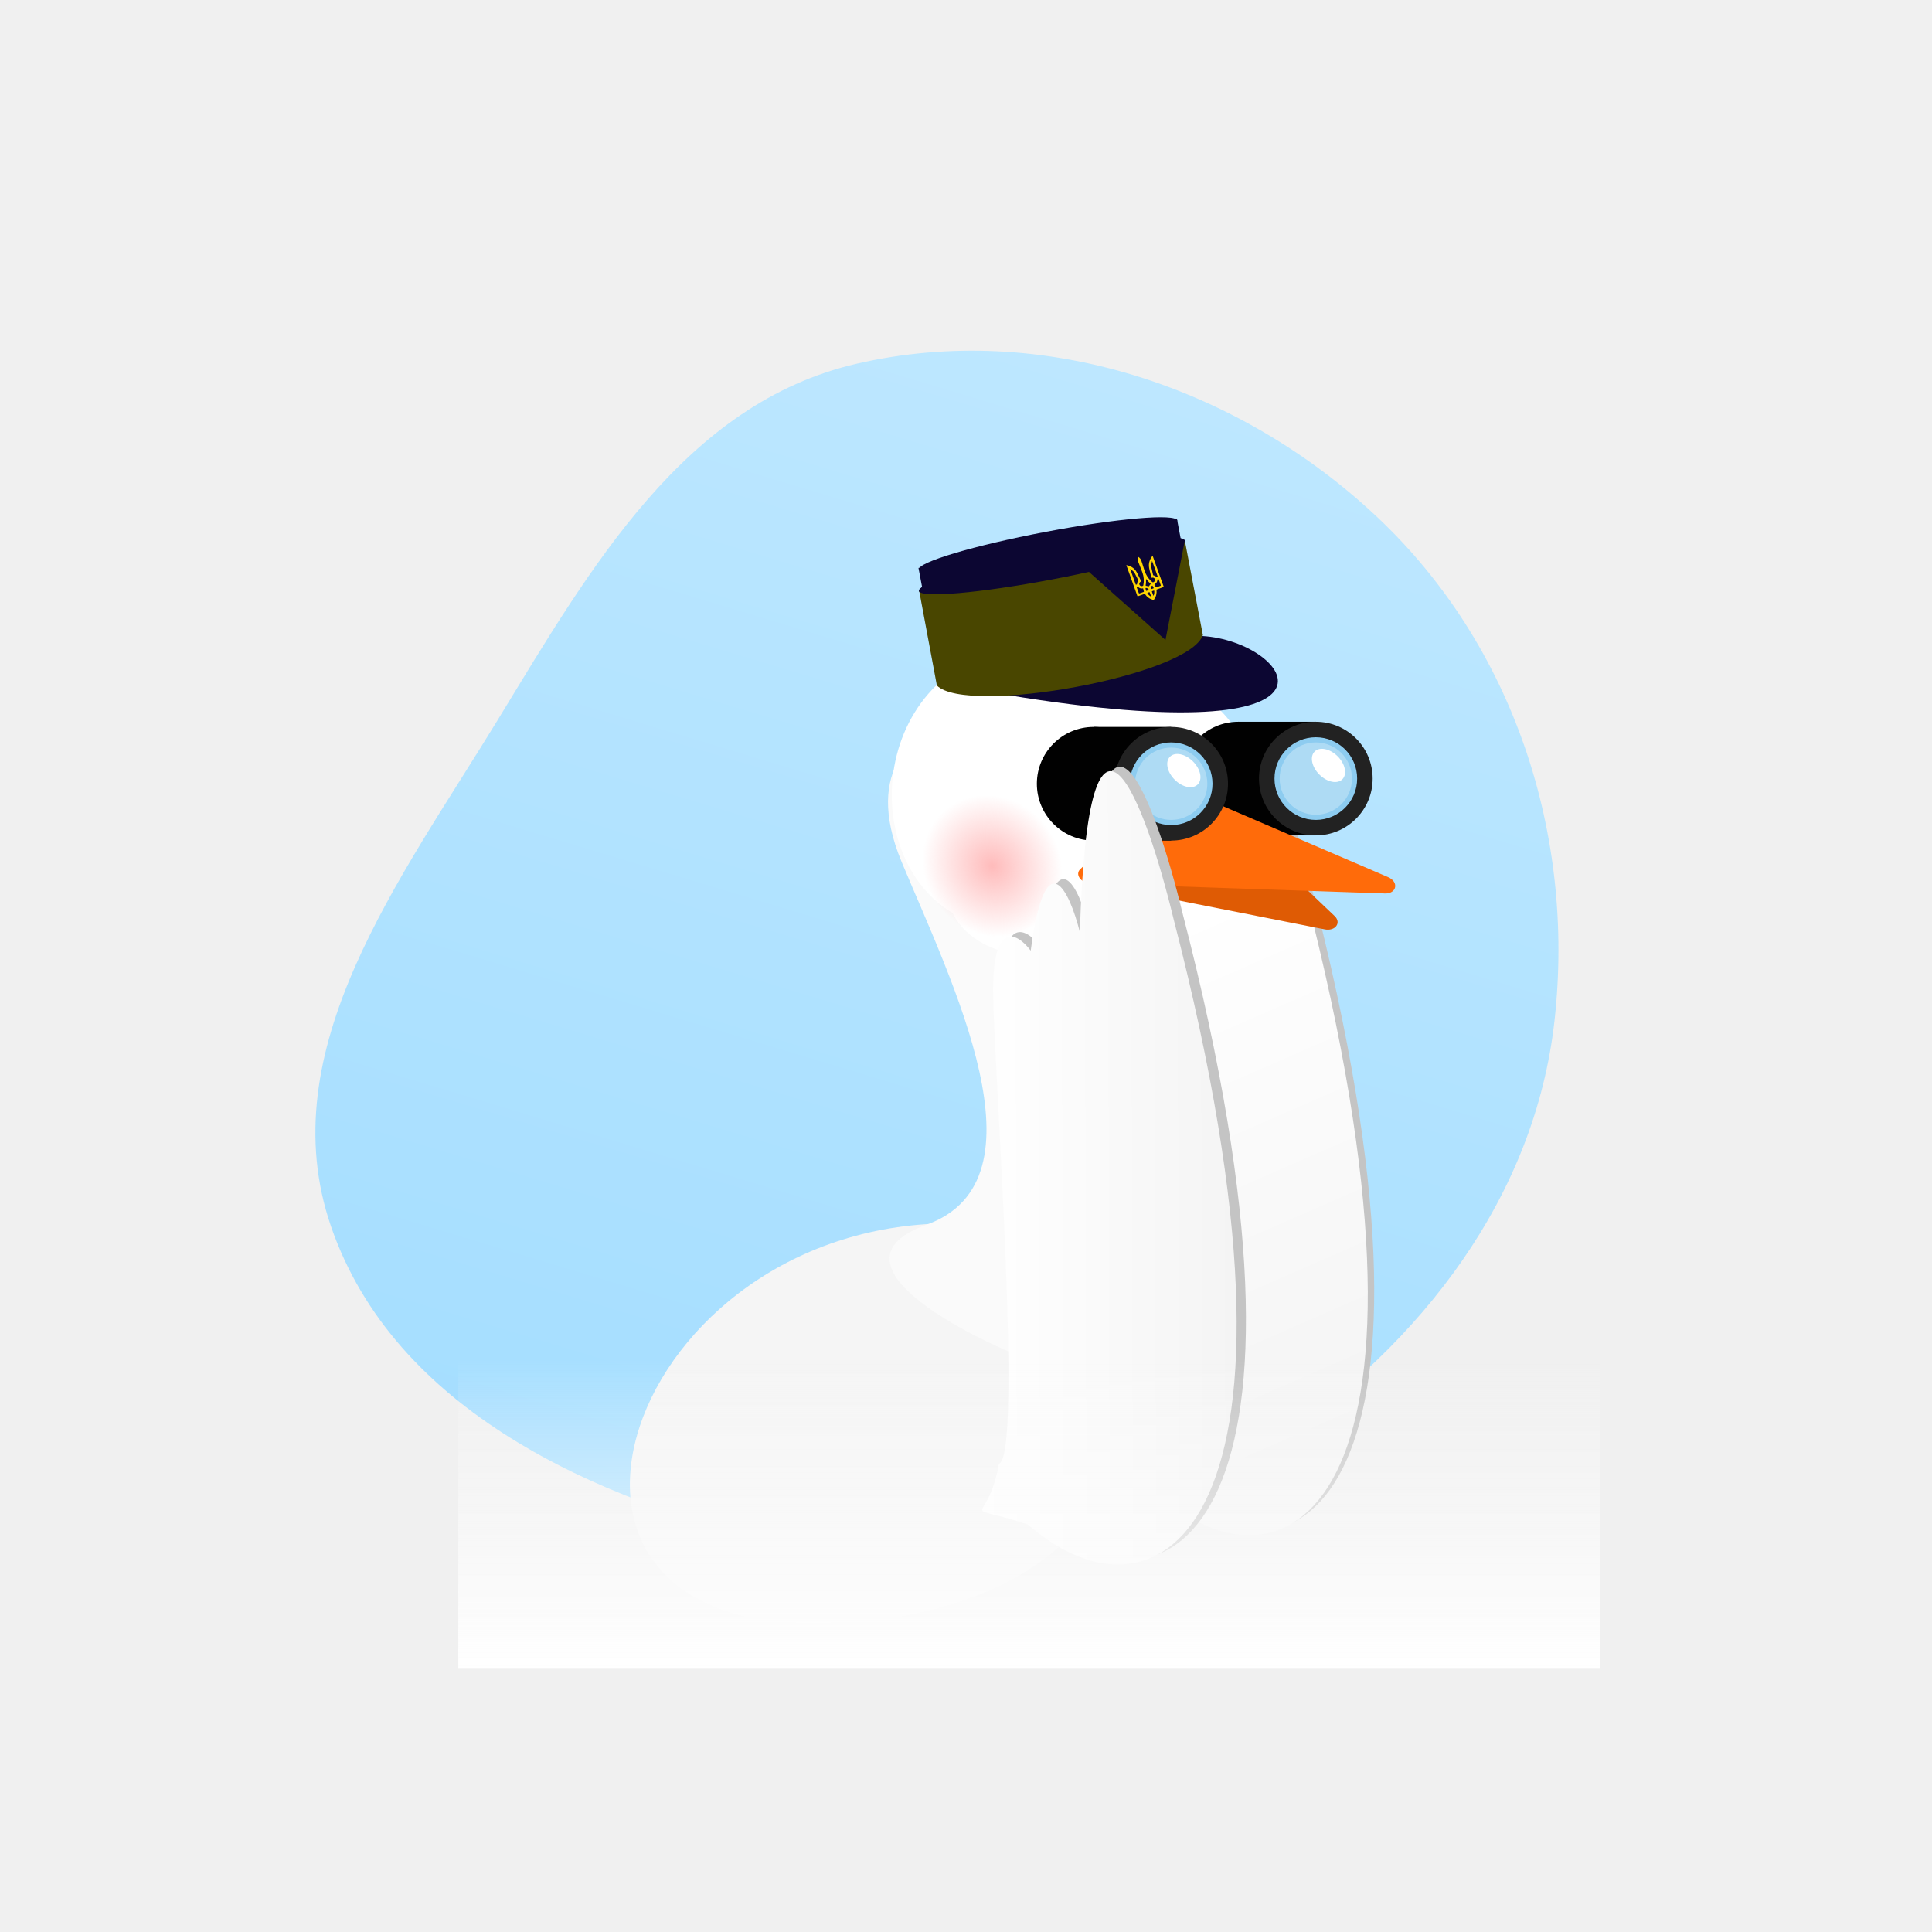
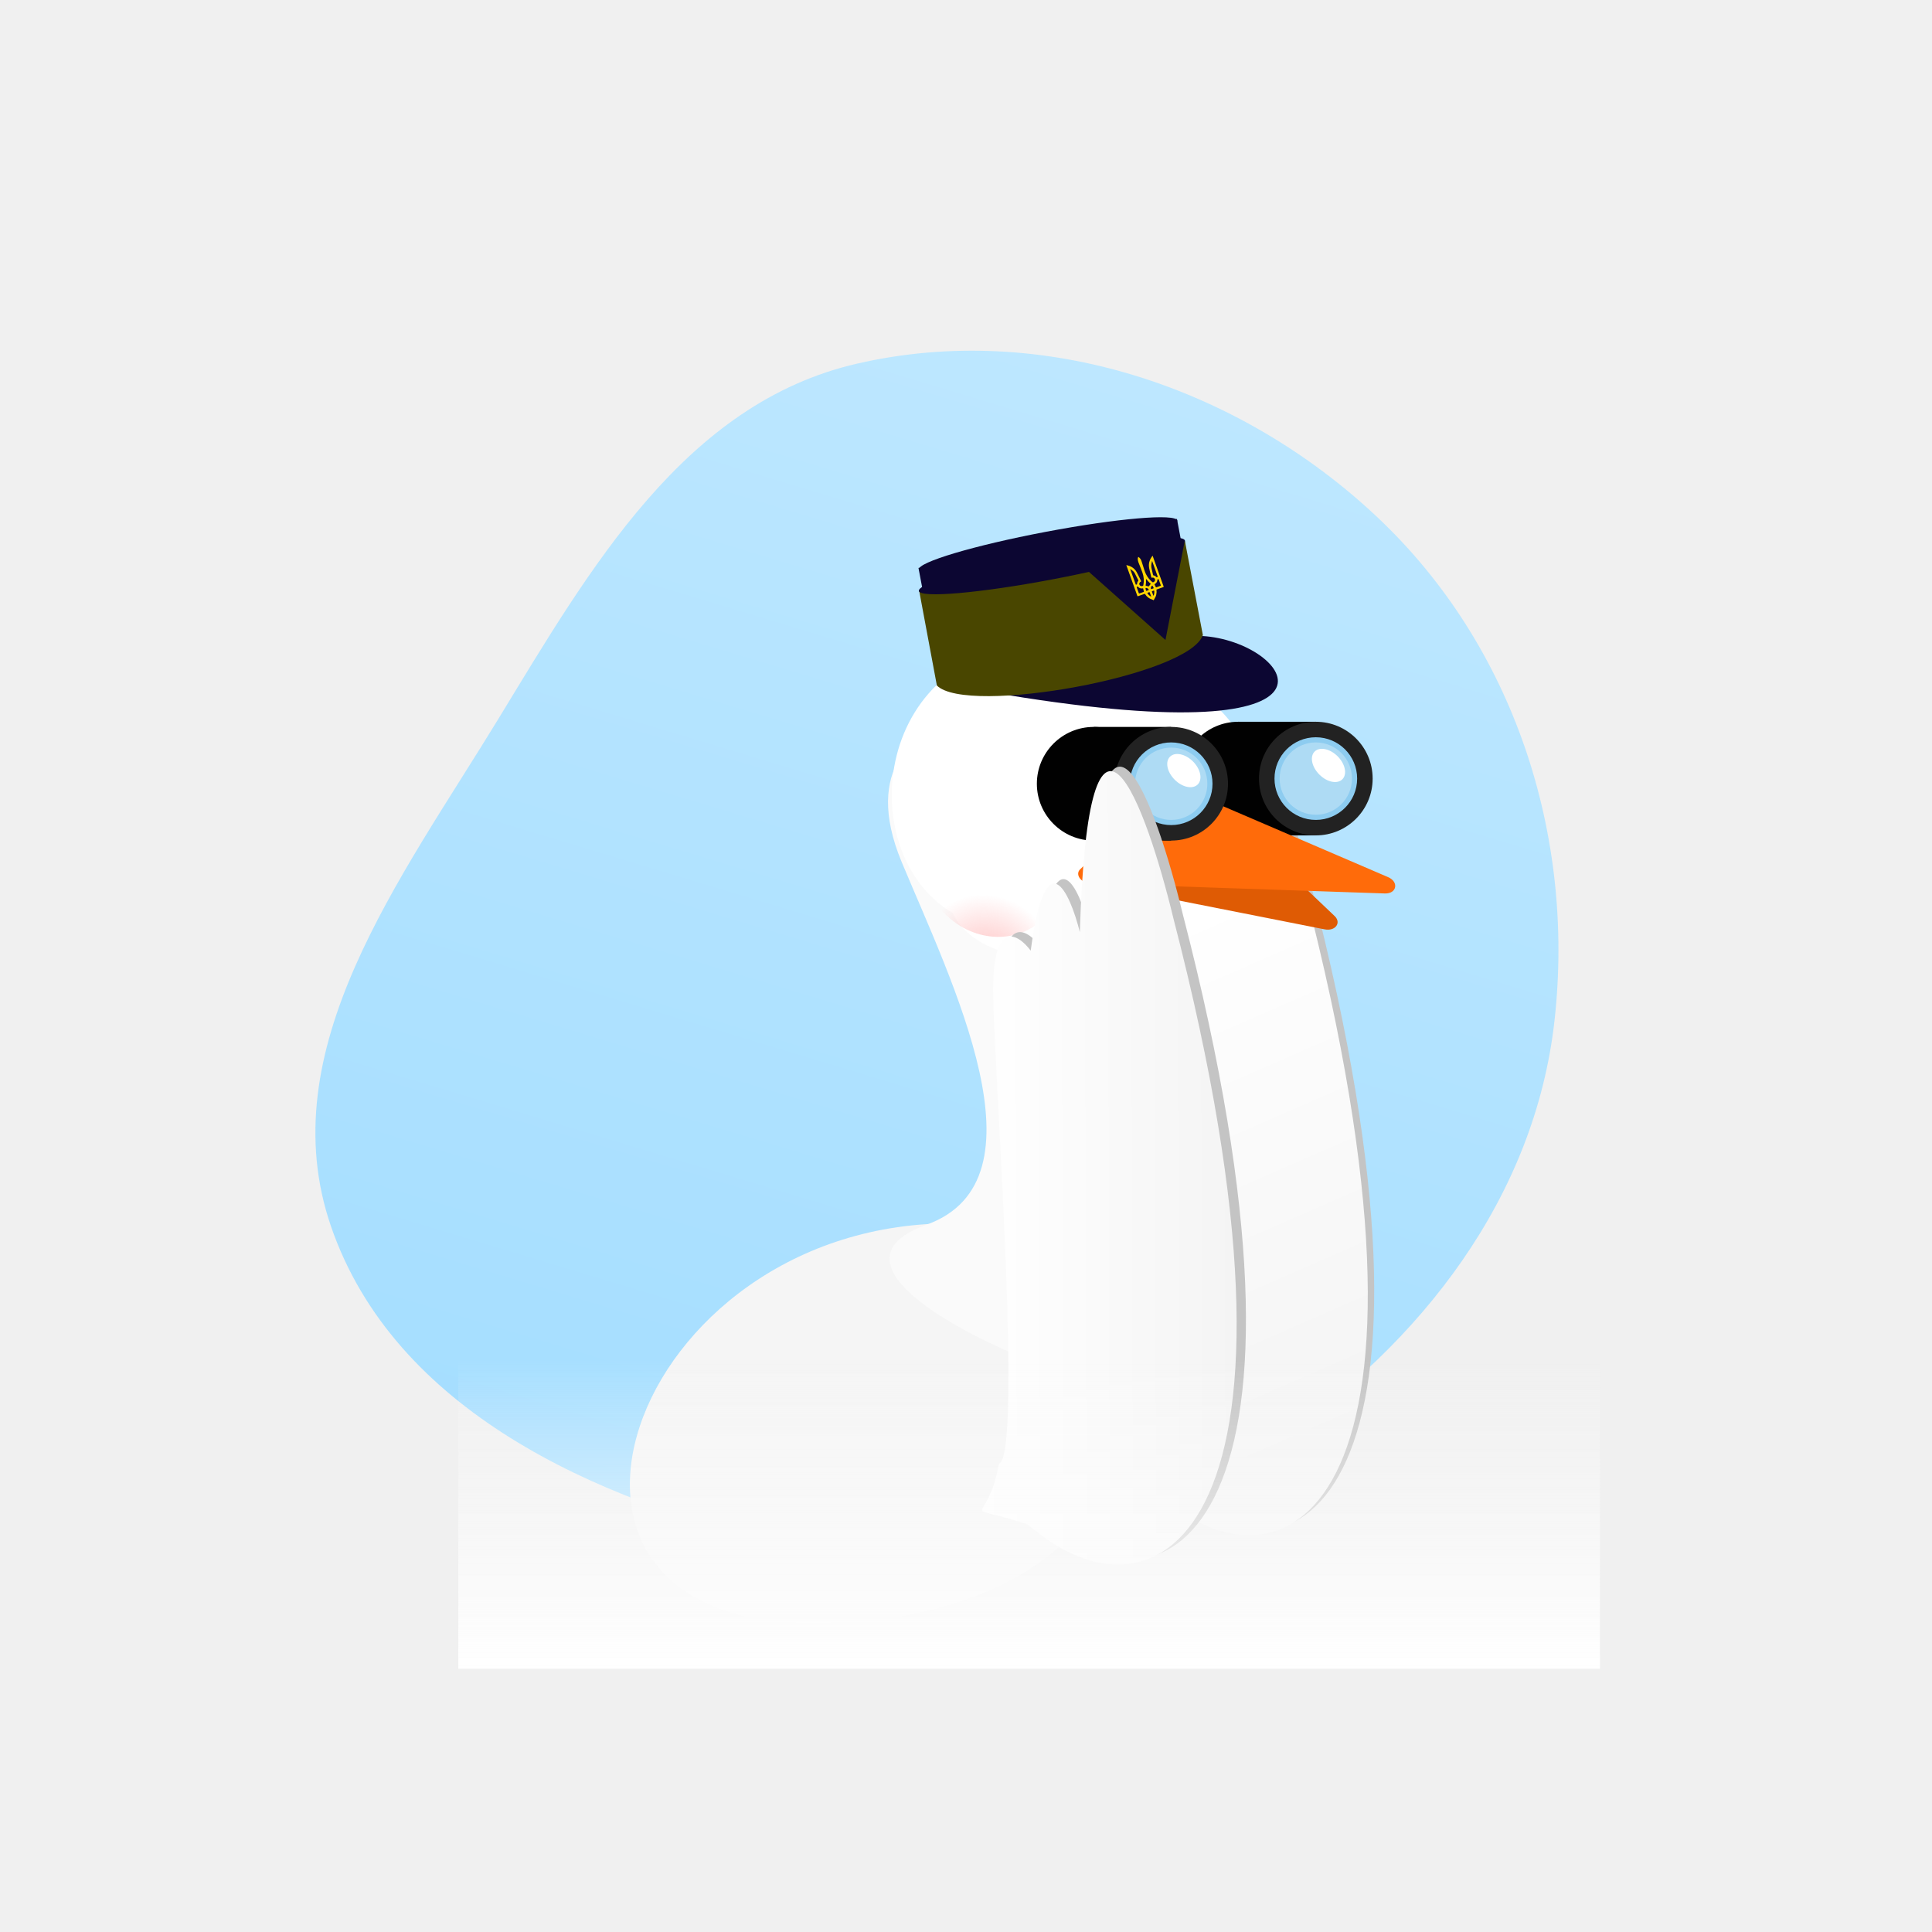
<svg xmlns="http://www.w3.org/2000/svg" width="374" height="374" viewBox="0 0 374 374" fill="none">
-   <path fill-rule="evenodd" clip-rule="evenodd" d="M151.555 298.849C115.023 290.476 76.313 272.859 64.093 237.454C52.252 203.151 77.564 170.18 96.45 139.204C114.303 109.921 132.503 78.066 165.952 70.384C201.824 62.146 239.834 74.885 266.629 100.121C293.001 124.959 304.928 161.532 300.931 197.51C297.131 231.712 275.209 259.981 246.721 279.308C218.537 298.429 184.772 306.461 151.555 298.849Z" fill="url(#paint0_linear_79818_444)" />
+   <path fill-rule="evenodd" clip-rule="evenodd" d="M151.555 298.849C115.023 290.476 76.313 272.859 64.093 237.454C52.252 203.151 77.564 170.18 96.45 139.204C114.303 109.921 132.503 78.066 165.952 70.384C201.824 62.146 239.834 74.885 266.629 100.121C293.001 124.959 304.928 161.532 300.931 197.51C297.131 231.712 275.209 259.981 246.721 279.308C218.537 298.429 184.772 306.461 151.555 298.849Z" fill="url(#paint0_linear_104_239)" />
  <path d="M157.235 314.22C93.734 314.22 123.128 233.41 188.261 236.929C237.996 270.48 215.735 314.22 157.235 314.22Z" fill="#F5F5F5" />
-   <path d="M174.551 166.88C166.858 148.417 177.756 141.237 184.167 139.955C188.975 143.16 206.092 149.571 197.629 149.571C189.167 149.571 191.539 161.11 193.783 166.88C235.325 223.038 211.092 254.387 198.591 263.041C184.167 257.272 160.126 244.001 179.359 237.078C203.399 228.423 184.167 189.959 174.551 166.88Z" fill="url(#paint1_linear_79818_444)" />
+   <path d="M174.551 166.88C166.858 148.417 177.756 141.237 184.167 139.955C188.975 143.16 206.092 149.571 197.629 149.571C189.167 149.571 191.539 161.11 193.783 166.88C235.325 223.038 211.092 254.387 198.591 263.041C184.167 257.272 160.126 244.001 179.359 237.078C203.399 228.423 184.167 189.959 174.551 166.88Z" fill="url(#paint1_linear_104_239)" />
  <path d="M253.799 171.404C284.407 289.544 250.914 310.821 225.609 288.668C211.643 284.041 217.849 289.542 219.993 276.944C224.668 275.488 219.092 200.962 218.886 186.108C218.68 171.253 223.649 174.238 226.159 177.587C229.048 155.94 233.703 166.17 235.669 173.991C237.358 118.828 248.459 149.282 253.799 171.404Z" fill="#C4C4C4" />
-   <path d="M252.558 172.164C283.166 290.305 249.673 311.581 224.368 289.429C210.403 284.802 216.608 290.302 218.752 277.704C223.427 276.248 217.851 201.723 217.645 186.868C217.439 172.014 222.408 174.998 224.919 178.347C227.808 156.7 232.462 166.931 234.429 174.752C236.117 119.588 247.218 150.042 252.558 172.164Z" fill="url(#paint2_linear_79818_444)" />
+   <path d="M252.558 172.164C283.166 290.305 249.673 311.581 224.368 289.429C210.403 284.802 216.608 290.302 218.752 277.704C223.427 276.248 217.851 201.723 217.645 186.868C217.439 172.014 222.408 174.998 224.919 178.347C227.808 156.7 232.462 166.931 234.429 174.752C236.117 119.588 247.218 150.042 252.558 172.164Z" fill="url(#paint2_linear_104_239)" />
  <path d="M227.288 176.764C200.017 191.801 187.359 183.03 184.438 176.764C164.527 164.925 169.146 124.516 203.235 124.516C237.323 124.516 261.377 157.968 227.288 176.764Z" fill="white" />
  <path d="M209.719 168.357L212.172 165.931C217.556 160.604 225.329 156.991 234.367 155.617C234.985 155.523 235.676 155.734 236.114 156.151L258.354 177.325C259.734 178.638 258.486 180.313 256.431 179.907L211.225 170.969C209.657 170.659 208.835 169.233 209.719 168.357Z" fill="#DF5B04" />
-   <path d="M254.719 139.72H239.719V161.72H254.719V139.72Z" fill="#010101" />
-   <path d="M239.719 161.72C233.644 161.72 228.719 156.795 228.719 150.72C228.719 144.645 233.644 139.72 239.719 139.72C245.794 139.72 250.719 144.645 250.719 150.72C250.719 156.795 245.794 161.72 239.719 161.72Z" fill="#010101" />
-   <path d="M254.719 161.72C248.644 161.72 243.719 156.795 243.719 150.72C243.719 144.645 248.644 139.72 254.719 139.72C260.794 139.72 265.719 144.645 265.719 150.72C265.719 156.795 260.794 161.72 254.719 161.72Z" fill="#222222" />
-   <path d="M254.719 158.72C250.301 158.72 246.719 155.138 246.719 150.72C246.719 146.302 250.301 142.72 254.719 142.72C259.137 142.72 262.719 146.302 262.719 150.72C262.719 155.138 259.137 158.72 254.719 158.72Z" fill="#8DCCF0" />
-   <path opacity="0.29" d="M254.719 157.72C250.853 157.72 247.719 154.586 247.719 150.72C247.719 146.854 250.853 143.72 254.719 143.72C258.585 143.72 261.719 146.854 261.719 150.72C261.719 154.586 258.585 157.72 254.719 157.72Z" fill="white" />
-   <path d="M259.856 150.857C258.879 151.834 256.886 151.423 255.403 149.94C253.92 148.458 253.51 146.464 254.486 145.488C255.462 144.511 257.456 144.922 258.939 146.405C260.421 147.888 260.832 149.881 259.856 150.857Z" fill="white" />
+   <rect x="239.719" y="139.72" width="15" height="22" fill="#010101" />
+   <circle r="11" transform="matrix(-1 0 0 1 239.719 150.72)" fill="#010101" />
+   <circle r="11" transform="matrix(-1 0 0 1 254.719 150.72)" fill="#222222" />
+   <circle r="8" transform="matrix(-1 0 0 1 254.719 150.72)" fill="#8DCCF0" />
+   <ellipse opacity="0.29" rx="7" ry="7" transform="matrix(-1 8.74228e-08 8.74228e-08 1 254.719 150.72)" fill="white" />
+   <ellipse rx="2.5" ry="3.797" transform="matrix(-0.707107 0.707107 0.707107 0.707107 257.171 148.173)" fill="white" />
  <path d="M209.105 168.27L210.81 166.638C216.709 160.993 225.052 157.134 234.719 155.581C235.148 155.513 235.62 155.575 236.041 155.756L268.705 169.795C270.852 170.718 270.393 173.037 268.079 172.958L211.094 171.015C209.265 170.952 208.051 169.278 209.105 168.27Z" fill="#FF6B0A" />
-   <path d="M226.719 140.72H211.719V162.72H226.719V140.72Z" fill="#010101" />
-   <path d="M211.719 162.72C205.644 162.72 200.719 157.795 200.719 151.72C200.719 145.645 205.644 140.72 211.719 140.72C217.794 140.72 222.719 145.645 222.719 151.72C222.719 157.795 217.794 162.72 211.719 162.72Z" fill="#010101" />
-   <path d="M226.719 162.72C220.644 162.72 215.719 157.795 215.719 151.72C215.719 145.645 220.644 140.72 226.719 140.72C232.794 140.72 237.719 145.645 237.719 151.72C237.719 157.795 232.794 162.72 226.719 162.72Z" fill="#222222" />
-   <path d="M226.719 159.72C222.301 159.72 218.719 156.138 218.719 151.72C218.719 147.302 222.301 143.72 226.719 143.72C231.137 143.72 234.719 147.302 234.719 151.72C234.719 156.138 231.137 159.72 226.719 159.72Z" fill="#8DCCF0" />
-   <path opacity="0.29" d="M226.719 158.72C222.853 158.72 219.719 155.586 219.719 151.72C219.719 147.854 222.853 144.72 226.719 144.72C230.585 144.72 233.719 147.854 233.719 151.72C233.719 155.586 230.585 158.72 226.719 158.72Z" fill="white" />
-   <path d="M231.856 151.857C230.879 152.834 228.886 152.423 227.403 150.94C225.92 149.458 225.51 147.464 226.486 146.488C227.462 145.511 229.456 145.922 230.939 147.405C232.421 148.888 232.832 150.881 231.856 151.857Z" fill="white" />
+   <rect x="211.719" y="140.72" width="15" height="22" fill="#010101" />
+   <circle r="11" transform="matrix(-1 0 0 1 211.719 151.72)" fill="#010101" />
+   <circle r="11" transform="matrix(-1 0 0 1 226.719 151.72)" fill="#222222" />
+   <circle r="8" transform="matrix(-1 0 0 1 226.719 151.72)" fill="#8DCCF0" />
+   <ellipse opacity="0.29" rx="7" ry="7" transform="matrix(-1 8.74228e-08 8.74228e-08 1 226.719 151.72)" fill="white" />
+   <ellipse rx="2.5" ry="3.797" transform="matrix(-0.707107 0.707107 0.707107 0.707107 229.171 149.173)" fill="white" />
  <path d="M228.631 104.642L227.837 100.456L177.801 109.945L182.105 132.645L183.864 132.311L225.593 127.048L232.142 123.156L229.15 107.377L229.396 107.364L229.359 104.638L228.631 104.642Z" fill="#0C0632" />
-   <path d="M204.119 112.082C189.906 114.777 178.166 115.817 177.898 114.404C177.63 112.992 188.936 109.662 203.149 106.966C217.363 104.271 229.102 103.231 229.37 104.644C229.638 106.056 218.333 109.387 204.119 112.082Z" fill="#0C0632" />
+   <ellipse rx="26.195" ry="2.603" transform="matrix(-0.982491 0.186312 0.186312 0.982491 203.634 109.524)" fill="#0C0632" />
  <path d="M232.734 123.12C249.782 124.102 265.963 146.164 194.849 134.519L232.734 123.12Z" fill="#0C0632" />
  <path d="M232.852 122.935C230.198 130.831 187.177 138.568 181.362 132.699L177.951 114.444C185.538 115.47 199.036 108.621 210.706 110.623L225.613 123.886L229.359 104.638L232.852 122.935Z" fill="#494600" />
-   <path d="M203.371 108.077C189.556 110.696 178.141 111.675 177.873 110.262C177.605 108.85 188.586 105.581 202.4 102.961C216.215 100.342 227.63 99.363 227.898 100.776C228.166 102.188 217.185 105.457 203.371 108.077Z" fill="#0C0632" />
-   <path d="M203.749 112.152C189.74 114.809 178.167 115.817 177.899 114.405C177.631 112.992 188.77 109.693 202.778 107.037C216.787 104.38 228.36 103.372 228.628 104.785C228.896 106.197 217.757 109.496 203.749 112.152Z" fill="#0C0632" />
+   <ellipse rx="25.458" ry="2.603" transform="matrix(-0.982491 0.186312 0.186312 0.982491 202.885 105.519)" fill="#0C0632" />
+   <ellipse rx="25.817" ry="2.603" transform="matrix(-0.982491 0.186312 0.186312 0.982491 203.263 109.595)" fill="#0C0632" />
  <path d="M223.132 107.566C223.056 107.662 222.991 107.737 222.939 107.818C222.495 108.483 222.317 109.133 222.447 109.914C222.501 110.245 222.596 110.573 222.671 110.897C222.739 111.183 222.805 111.464 222.868 111.751C222.883 111.826 222.904 111.853 222.99 111.834C223.169 111.787 223.347 111.815 223.479 111.958C223.599 112.081 223.624 112.233 223.576 112.388C223.529 112.549 223.409 112.649 223.257 112.709C223.18 112.737 223.118 112.725 223.051 112.668C222.535 112.244 222.138 111.731 221.838 111.137C221.593 110.645 221.449 110.116 221.287 109.599C221.194 109.305 221.088 109.01 221.004 108.712C220.949 108.525 220.882 108.354 220.772 108.192C220.662 108.031 220.522 107.897 220.341 107.795C220.257 107.98 220.228 108.175 220.256 108.366C220.285 108.545 220.339 108.727 220.394 108.897C220.454 109.082 220.541 109.258 220.61 109.434C220.795 109.902 220.985 110.369 221.154 110.842C221.432 111.633 221.497 112.444 221.334 113.266C221.316 113.376 221.253 113.427 221.152 113.452C220.899 113.519 220.647 113.397 220.565 113.168C220.488 112.954 220.609 112.693 220.846 112.596C220.931 112.56 220.925 112.527 220.89 112.46C220.71 112.105 220.534 111.742 220.36 111.385C220.158 110.981 219.981 110.567 219.664 110.233C219.246 109.791 218.781 109.56 218.183 109.424C218.14 109.416 218.097 109.409 218.035 109.397C218.051 109.443 218.062 109.473 218.073 109.504C218.779 111.475 219.456 113.364 220.162 115.335C220.202 115.447 220.202 115.447 220.309 115.408C220.714 115.263 221.124 115.117 221.529 114.972C221.601 114.946 221.639 114.955 221.68 115.021C221.991 115.519 222.428 115.868 222.994 116.044C223.112 116.083 223.227 116.145 223.343 116.195C223.479 115.848 223.736 115.549 223.82 115.168C223.887 114.857 223.919 114.541 223.869 114.225C223.861 114.154 223.884 114.122 223.946 114.1C224.361 113.952 224.771 113.805 225.186 113.656C225.258 113.63 225.283 113.604 225.254 113.523C224.544 111.542 223.862 109.637 223.153 107.656C223.159 107.642 223.152 107.622 223.132 107.566ZM223.006 108.634C223.018 108.635 223.033 108.629 223.045 108.631C223.058 108.667 223.071 108.702 223.083 108.738C223.424 109.69 223.738 110.566 224.079 111.519C224.136 111.676 224.136 111.676 223.972 111.735C223.91 111.757 223.874 111.753 223.837 111.697C223.708 111.531 223.534 111.432 223.332 111.401C223.246 111.386 223.219 111.344 223.204 111.269C223.124 110.901 223.047 110.526 222.952 110.164C222.857 109.784 222.84 109.48 222.91 109.093C222.934 108.935 222.974 108.788 223.006 108.634ZM218.789 110.161C218.799 110.157 218.802 110.151 218.812 110.147C218.858 110.177 218.903 110.206 218.943 110.238C219.252 110.472 219.502 110.653 219.683 110.996C219.909 111.432 220.124 111.872 220.345 112.31C220.377 112.368 220.376 112.414 220.327 112.472C220.193 112.629 220.119 112.81 220.12 113.023C220.12 113.12 220.071 113.161 219.929 113.183C219.841 113.197 219.85 113.125 219.834 113.079C219.487 112.112 219.168 111.22 218.82 110.248C218.803 110.219 218.793 110.188 218.789 110.161ZM223.478 113.101C223.502 113.087 223.531 113.071 223.563 113.048C223.86 112.861 224.055 112.613 224.039 112.245C224.038 112.194 224.051 112.166 224.099 112.155C224.135 112.142 224.171 112.129 224.207 112.116C224.258 112.098 224.286 112.111 224.304 112.162C224.441 112.544 224.579 112.931 224.711 113.315C224.718 113.335 224.694 113.396 224.673 113.403C224.398 113.507 224.117 113.608 223.838 113.702C223.817 113.71 223.764 113.689 223.751 113.67C223.662 113.484 223.572 113.298 223.478 113.101ZM221.285 113.887C221.337 114.098 221.381 114.301 221.432 114.507C221.447 114.564 221.406 114.579 221.365 114.594C221.103 114.687 220.845 114.774 220.586 114.873C220.504 114.902 220.467 114.881 220.445 114.803C220.328 114.459 220.201 114.12 220.077 113.774C220.02 113.616 220.02 113.616 220.179 113.559C220.225 113.542 220.266 113.528 220.301 113.578C220.501 113.846 220.78 113.93 221.098 113.914C221.165 113.907 221.228 113.89 221.285 113.887ZM221.857 112.062C222.141 112.402 222.421 112.733 222.769 113.011C222.649 113.174 222.537 113.329 222.417 113.481C222.402 113.504 222.348 113.512 222.316 113.506C222.154 113.472 221.998 113.425 221.836 113.391C221.786 113.38 221.766 113.358 221.776 113.303C221.854 112.925 221.862 112.543 221.85 112.156C221.857 112.125 221.856 112.091 221.857 112.062ZM223.406 114.305C223.522 114.563 223.43 115.193 223.284 115.32C223.277 115.317 223.27 115.313 223.27 115.313C223.175 115.049 223.075 114.786 222.988 114.524C222.98 114.504 223.005 114.46 223.024 114.448C223.148 114.392 223.278 114.351 223.406 114.305ZM222.857 115.484C222.591 115.436 222.14 114.983 222.103 114.766C222.216 114.726 222.339 114.682 222.451 114.641C222.518 114.617 222.548 114.636 222.569 114.697C222.646 114.911 222.723 115.124 222.799 115.338C222.821 115.382 222.837 115.428 222.857 115.484ZM223.083 113.967C223.016 113.991 222.946 114.022 222.876 114.035C222.856 114.043 222.8 114.017 222.8 113.999C222.75 113.764 222.824 113.519 223.021 113.391C223.064 113.365 223.093 113.366 223.12 113.408C223.189 113.538 223.254 113.67 223.326 113.805C223.349 113.854 223.326 113.886 223.279 113.902C223.216 113.919 223.149 113.943 223.083 113.967ZM222.14 114.305C222.078 114.327 222.022 114.347 221.961 114.369C221.901 114.396 221.856 114.383 221.842 114.314C221.812 114.181 221.782 114.048 221.757 113.913C221.745 113.848 221.771 113.822 221.839 113.82C222.054 113.807 222.303 113.953 222.379 114.15C222.387 114.17 222.364 114.219 222.345 114.231C222.275 114.262 222.207 114.281 222.14 114.305Z" fill="#FFD500" />
-   <path d="M201.291 178.467C195.819 183.121 187.265 182.052 182.185 176.079C177.105 170.106 177.423 161.491 182.895 156.837C188.367 152.183 196.921 153.252 202.001 159.225C207.081 165.198 206.763 173.813 201.291 178.467Z" fill="url(#paint3_radial_79818_444)" />
+   <ellipse rx="13.007" ry="14.197" transform="matrix(-0.761754 0.647867 0.647867 0.761754 192.093 167.652)" fill="url(#paint3_radial_104_239)" />
  <path d="M228.971 176.985C259.579 295.125 226.086 316.401 200.781 294.249C186.816 289.622 193.021 295.123 195.165 282.524C199.84 281.068 194.264 206.543 194.058 191.688C193.852 176.834 198.821 179.819 201.331 183.168C204.22 161.52 208.875 171.751 210.842 179.572C212.53 124.409 223.631 154.862 228.971 176.985Z" fill="#C4C4C4" />
-   <path d="M227.167 177.849C257.776 295.989 224.282 317.265 198.977 295.113C185.012 290.486 191.217 295.986 193.361 283.388C198.036 281.932 192.46 207.407 192.254 192.552C192.048 177.698 197.017 180.682 199.528 184.031C202.417 162.384 207.072 172.615 209.038 180.436C210.726 125.272 221.828 155.726 227.167 177.849Z" fill="url(#paint4_linear_79818_444)" />
-   <path d="M309.719 263.041H88.719V323.041H309.719V263.041Z" fill="url(#paint5_linear_79818_444)" />
+   <path d="M227.167 177.849C257.776 295.989 224.282 317.265 198.977 295.113C185.012 290.486 191.217 295.986 193.361 283.388C198.036 281.932 192.46 207.407 192.254 192.552C192.048 177.698 197.017 180.682 199.528 184.031C202.417 162.384 207.072 172.615 209.038 180.436C210.726 125.272 221.828 155.726 227.167 177.849Z" fill="url(#paint4_linear_104_239)" />
+   <rect x="88.719" y="263.041" width="221" height="60" fill="url(#paint5_linear_104_239)" />
  <defs>
-     <linearGradient id="paint0_linear_79818_444" x1="152.749" y1="299.78" x2="221.251" y2="73.169" gradientUnits="userSpaceOnUse">
+     <linearGradient id="paint0_linear_104_239" x1="152.749" y1="299.78" x2="221.251" y2="73.169" gradientUnits="userSpaceOnUse">
      <stop stop-color="#A5DEFF" />
      <stop offset="1" stop-color="#BDE7FF" />
    </linearGradient>
-     <linearGradient id="paint1_linear_79818_444" x1="194.482" y1="263.041" x2="194.482" y2="263.041" gradientUnits="userSpaceOnUse">
+     <linearGradient id="paint1_linear_104_239" x1="194.482" y1="263.041" x2="194.482" y2="263.041" gradientUnits="userSpaceOnUse">
      <stop stop-color="#F4F4F4" />
      <stop offset="1" stop-color="white" />
    </linearGradient>
-     <linearGradient id="paint2_linear_79818_444" x1="228.699" y1="292.712" x2="186.159" y2="195.36" gradientUnits="userSpaceOnUse">
+     <linearGradient id="paint2_linear_104_239" x1="228.699" y1="292.712" x2="186.159" y2="195.36" gradientUnits="userSpaceOnUse">
      <stop stop-color="#F4F4F4" />
      <stop offset="1" stop-color="white" />
    </linearGradient>
-     <radialGradient id="paint3_radial_79818_444" cx="0" cy="0" r="1" gradientUnits="userSpaceOnUse" gradientTransform="translate(192.093 167.652) rotate(49.619) scale(14.1974 13.0071)">
+     <radialGradient id="paint3_radial_104_239" cx="0" cy="0" r="1" gradientUnits="userSpaceOnUse" gradientTransform="translate(13.0071 14.1974) rotate(90) scale(14.1974 13.0071)">
      <stop stop-color="#FFBBBB" />
      <stop offset="1" stop-color="#FFBBBB" stop-opacity="0" />
    </radialGradient>
-     <linearGradient id="paint4_linear_79818_444" x1="239.341" y1="237.137" x2="189.981" y2="237.267" gradientUnits="userSpaceOnUse">
+     <linearGradient id="paint4_linear_104_239" x1="239.341" y1="237.137" x2="189.981" y2="237.267" gradientUnits="userSpaceOnUse">
      <stop stop-color="#F4F4F4" />
      <stop offset="1" stop-color="white" />
    </linearGradient>
-     <linearGradient id="paint5_linear_79818_444" x1="199.219" y1="263.041" x2="199.219" y2="323.041" gradientUnits="userSpaceOnUse">
+     <linearGradient id="paint5_linear_104_239" x1="199.219" y1="263.041" x2="199.219" y2="323.041" gradientUnits="userSpaceOnUse">
      <stop stop-color="#FAFAFA" stop-opacity="0" />
      <stop offset="1" stop-color="white" />
    </linearGradient>
  </defs>
</svg>
